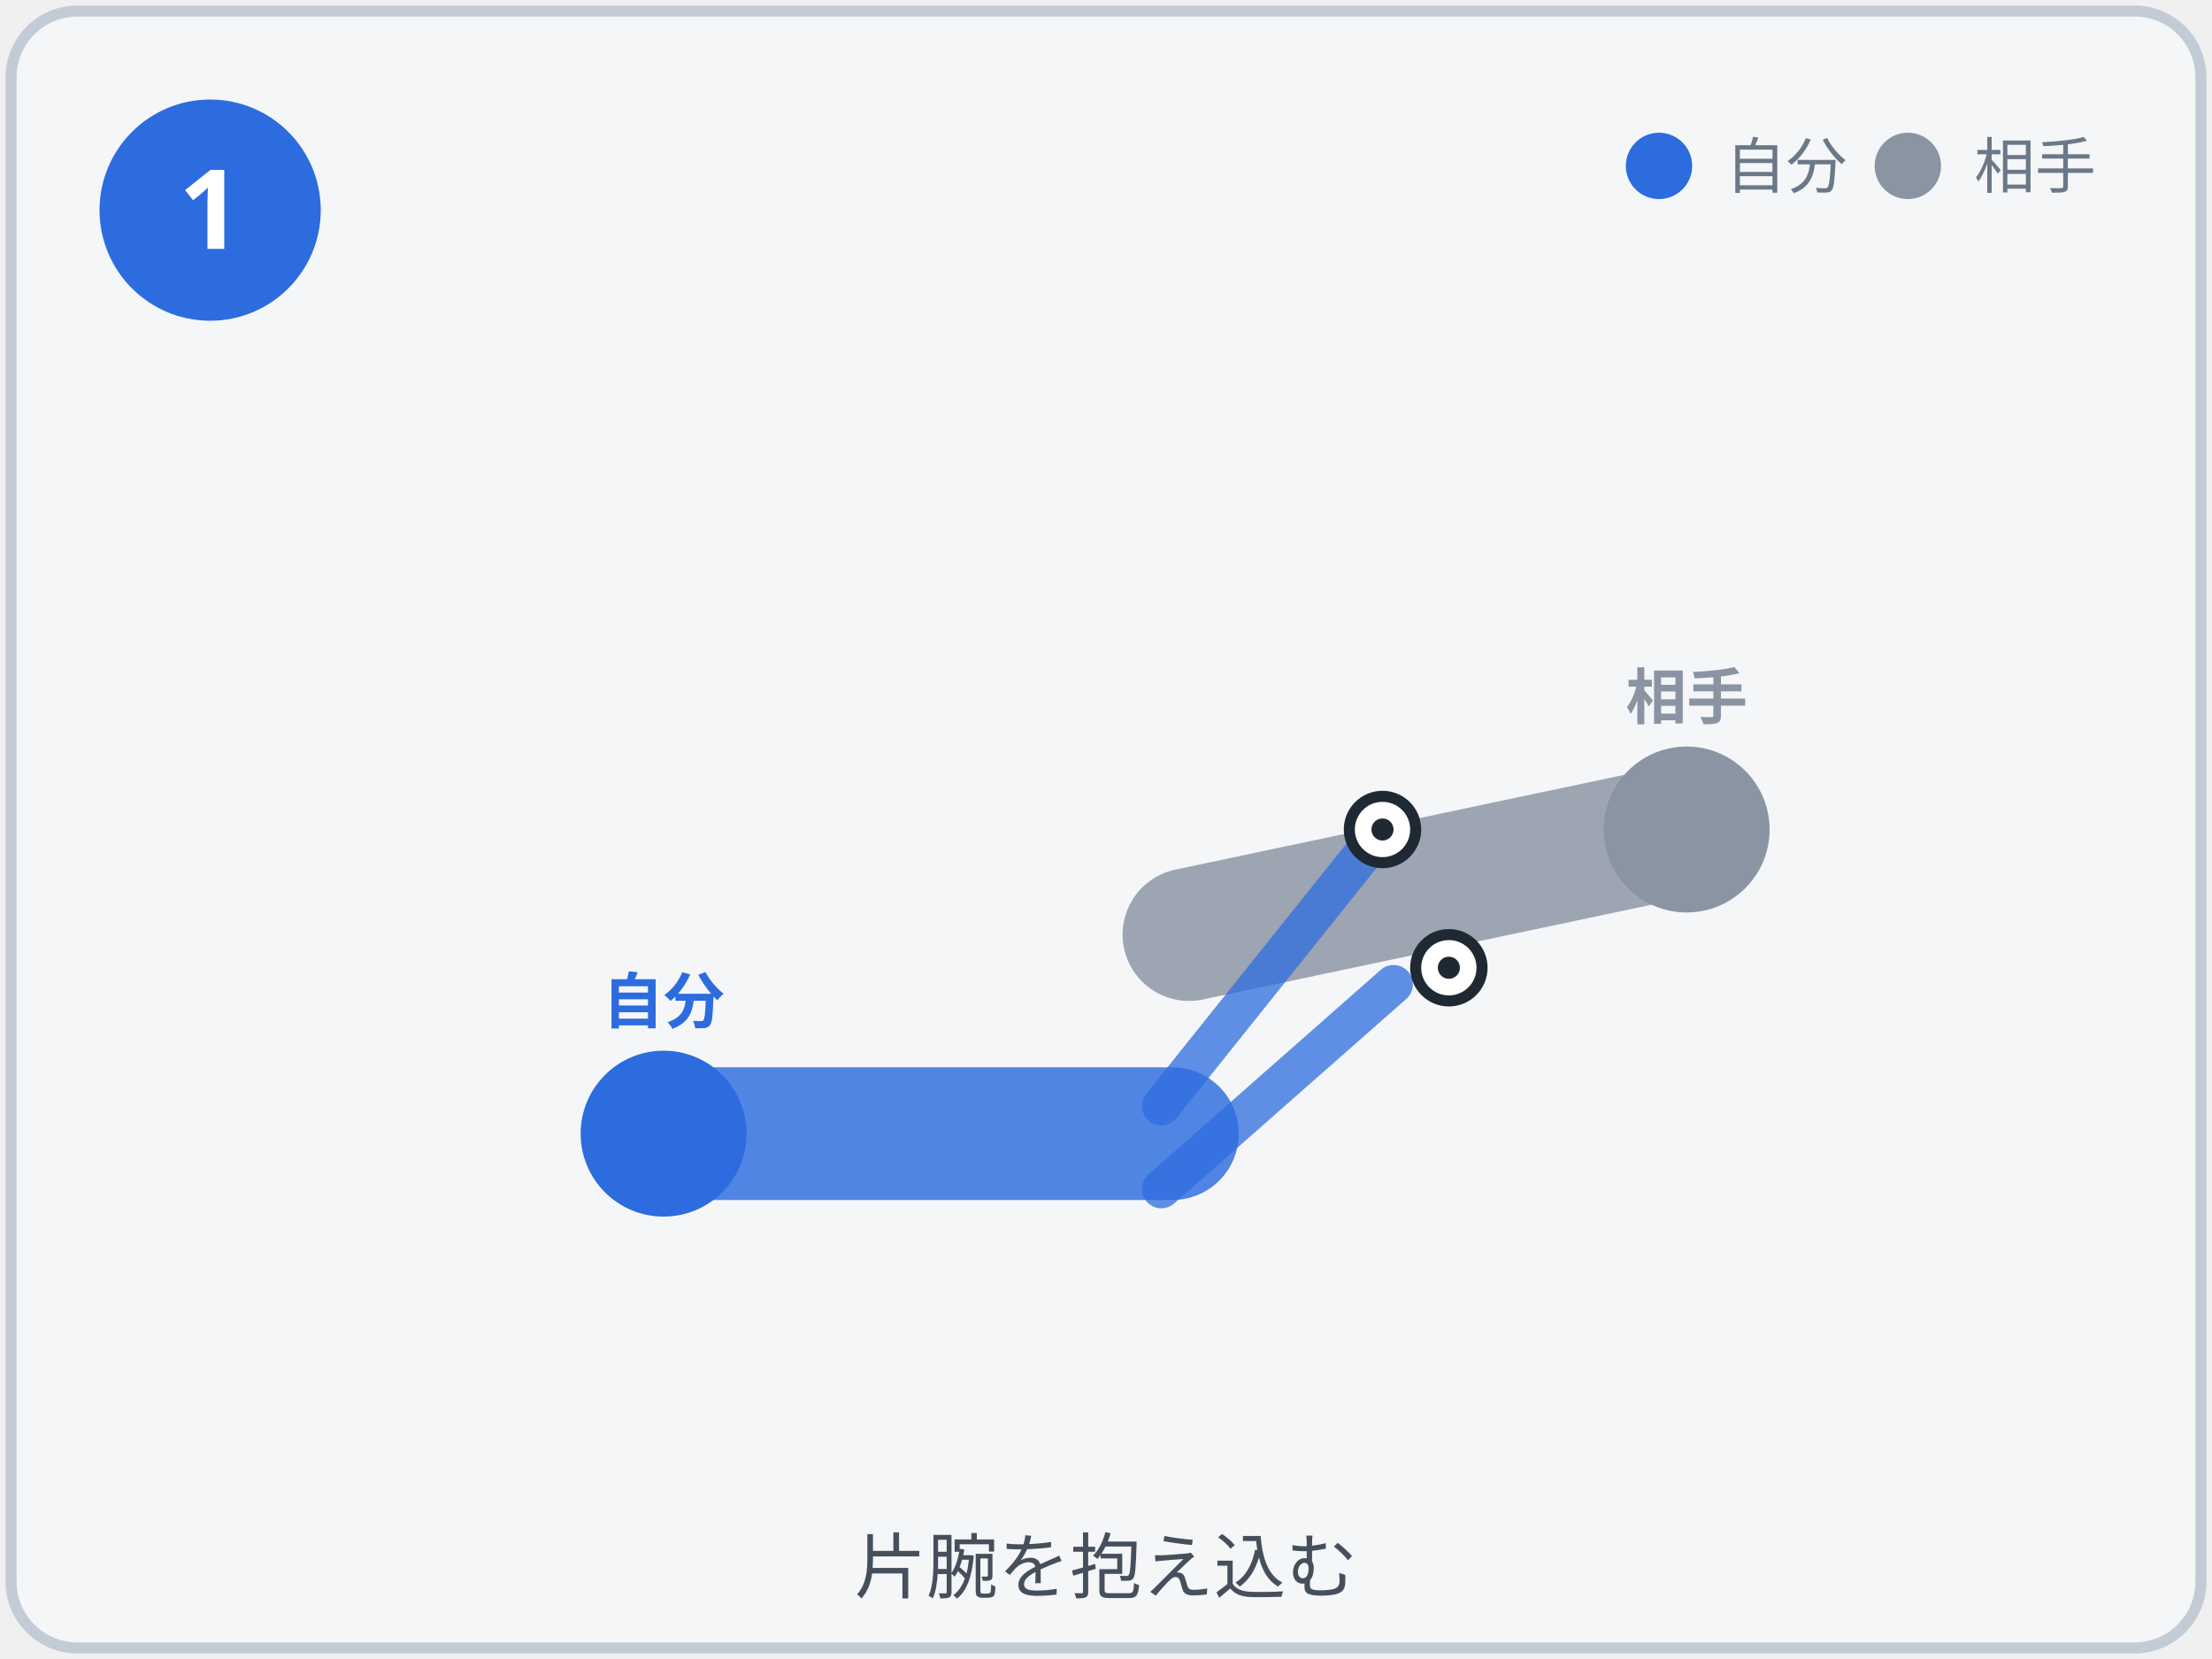
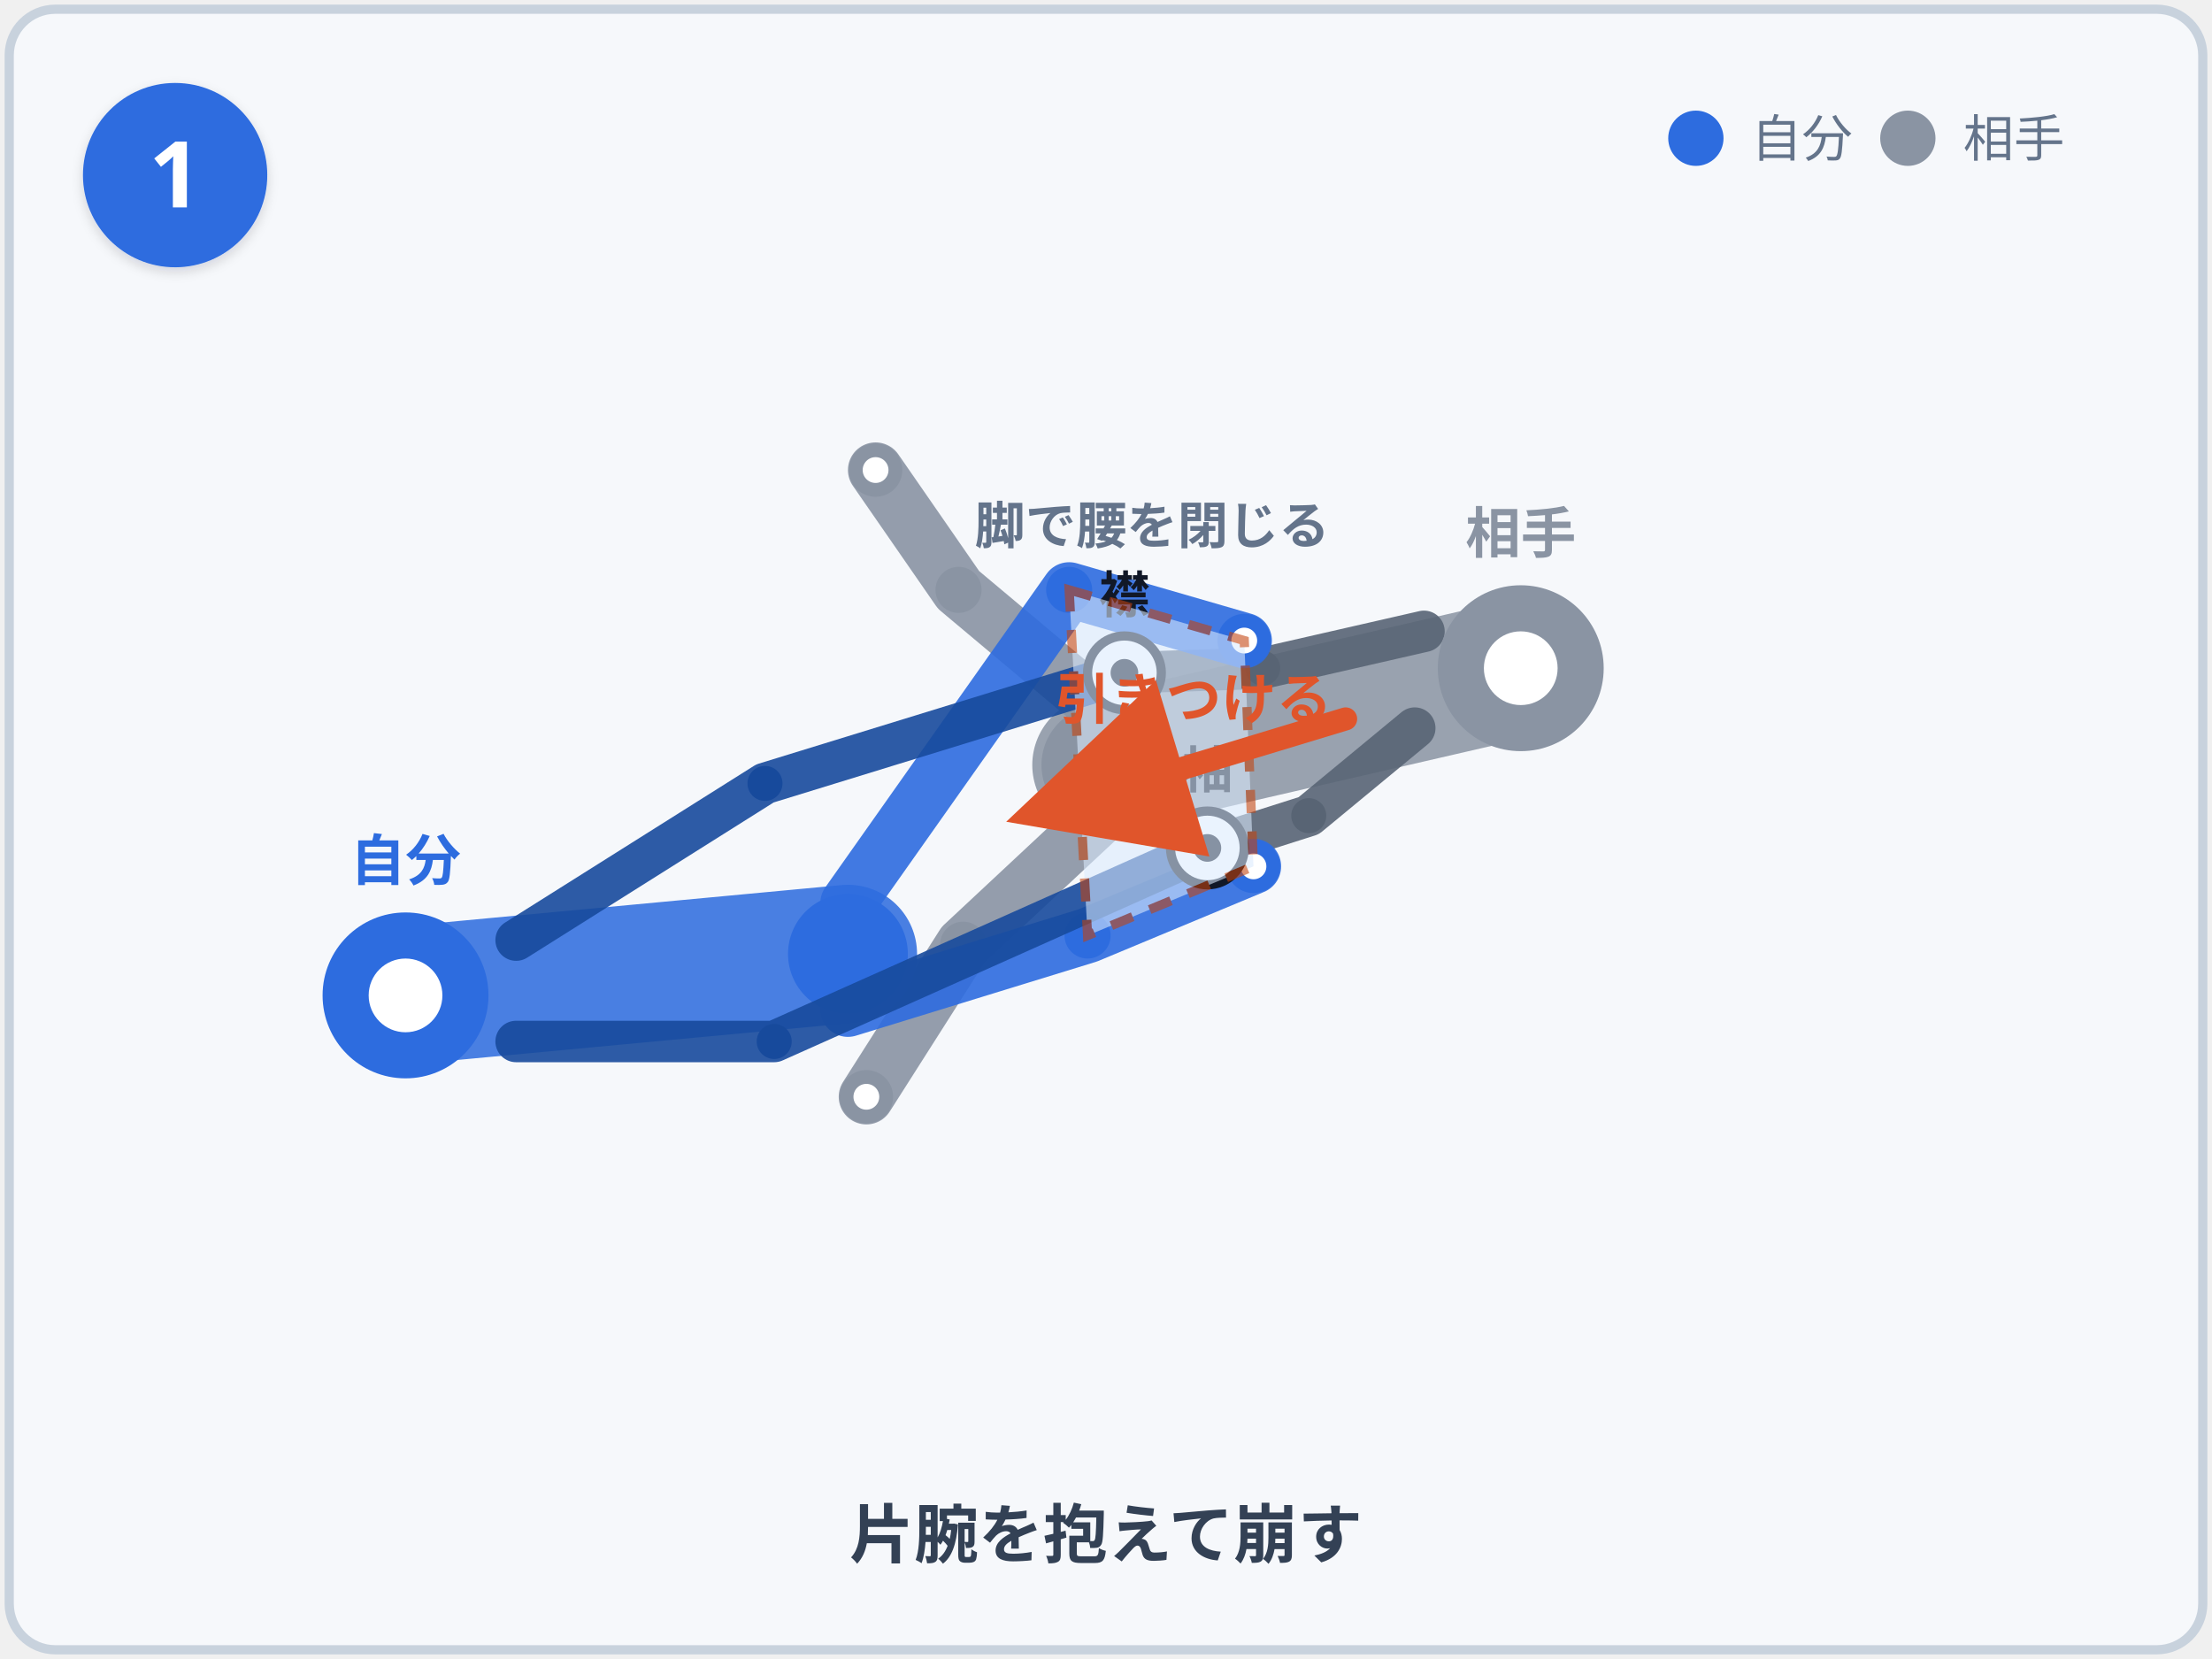
- <svg xmlns="http://www.w3.org/2000/svg" viewBox="0 0 400 300" role="img" aria-label="片腕を抱え込む">
+ <svg xmlns="http://www.w3.org/2000/svg" viewBox="0 0 480 360" role="img" aria-label="片腕を抱えて崩す">
  <defs>
-     <marker id="ah" viewBox="0 0 10 10" refX="8" refY="5" markerWidth="7" markerHeight="7" orient="auto-start-reverse">
+     <marker id="ah" viewBox="0 0 10 10" refX="8" refY="5" markerWidth="8" markerHeight="8" orient="auto-start-reverse">
      <path d="M0 0L10 5L0 10z" fill="#e0552b" />
    </marker>
+     <filter id="shadow" x="-10%" y="-10%" width="120%" height="120%">
+       <feDropShadow dx="0" dy="1" stdDeviation="1.2" flood-color="#0f172a" flood-opacity=".15" />
+     </filter>
  </defs>
-   <rect x="2" y="2" width="396" height="296" rx="12" fill="#f4f6f8" stroke="#c3ccd6" stroke-width="2" />
-   <circle cx="38" cy="38" r="20" fill="#2d6cdf" />
-   <text x="38" y="45" font-family="sans-serif" font-size="20" font-weight="bold" fill="#fff" text-anchor="middle">1</text>
+   <rect x="2" y="2" width="476" height="356" rx="10" fill="#f6f8fb" stroke="#c8d2dd" stroke-width="2" />
+   <g filter="url(#shadow)">
+     <circle cx="38" cy="38" r="20" fill="#2d6cdf" />
+     <text x="38" y="45" font-family="sans-serif" font-size="20" font-weight="bold" fill="#fff" text-anchor="middle">1</text>
+   </g>
  <g>
-     <circle cx="300" cy="30" r="6" fill="#2d6cdf" />
-     <text x="312" y="34" font-family="sans-serif" font-size="11" fill="#6b7888">自分</text>
-     <circle cx="345" cy="30" r="6" fill="#8a94a3" />
-     <text x="357" y="34" font-family="sans-serif" font-size="11" fill="#6b7888">相手</text>
+     <circle cx="368" cy="30" r="6" fill="#2d6cdf" />
+     <text x="380" y="34" font-family="sans-serif" font-size="11" fill="#64748b">自分</text>
+     <circle cx="414" cy="30" r="6" fill="#8a94a3" />
+     <text x="426" y="34" font-family="sans-serif" font-size="11" fill="#64748b">相手</text>
  </g>
-   <line x1="120" y1="205" x2="212" y2="205" stroke="#2d6cdf" stroke-width="24" stroke-linecap="round" opacity="0.82" />
-   <circle cx="120" cy="205" r="15" fill="#2d6cdf" />
-   <text x="120" y="185" font-family="sans-serif" font-size="11" font-weight="bold" fill="#2d6cdf" text-anchor="middle">自分</text>
-   <line x1="305" y1="150" x2="215" y2="169" stroke="#8a94a3" stroke-width="24" stroke-linecap="round" opacity="0.82" />
-   <circle cx="305" cy="150" r="15" fill="#8a94a3" />
-   <text x="305" y="130" font-family="sans-serif" font-size="11" font-weight="bold" fill="#8a94a3" text-anchor="middle">相手</text>
-   <line x1="210" y1="200" x2="250" y2="150" stroke="#2d6cdf" stroke-width="7" stroke-linecap="round" opacity="0.75" />
-   <line x1="210" y1="215" x2="252" y2="178" stroke="#2d6cdf" stroke-width="7" stroke-linecap="round" opacity="0.75" />
-   <circle cx="250" cy="150" r="6" fill="#fff" stroke="#1f2933" stroke-width="2" />
-   <circle cx="250" cy="150" r="2" fill="#1f2933" />
-   <circle cx="262" cy="175" r="6" fill="#fff" stroke="#1f2933" stroke-width="2" />
-   <circle cx="262" cy="175" r="2" fill="#1f2933" />
-   <text x="200" y="288" font-family="sans-serif" font-size="13" fill="#46505c" text-anchor="middle">片腕を抱え込む</text>
+   <polyline points="239.0,154.0 208.0,128.0 190.0,102.0" fill="none" stroke="#8a94a3" stroke-width="12" stroke-linecap="round" stroke-linejoin="round" opacity="0.9" />
+   <circle cx="208.0" cy="128.0" r="5.0" fill="#8a94a3" stroke="none" stroke-width="0" />
+   <circle cx="190.0" cy="102.0" r="4.3" fill="#fff" stroke="#8a94a3" stroke-width="3" />
+   <polyline points="239.0,177.0 209.0,205.0 188.0,238.0" fill="none" stroke="#8a94a3" stroke-width="12" stroke-linecap="round" stroke-linejoin="round" opacity="0.9" />
+   <circle cx="209.0" cy="205.0" r="5.0" fill="#8a94a3" stroke="none" stroke-width="0" />
+   <circle cx="188.0" cy="238.0" r="4.3" fill="#fff" stroke="#8a94a3" stroke-width="3" />
+   <polyline points="330.0,145.0 239.0,166.0" fill="none" stroke="#8a94a3" stroke-width="30" stroke-linecap="round" stroke-linejoin="round" opacity="0.86" />
+   <circle cx="239.0" cy="166.0" r="13.0" fill="#8a94a3" stroke="none" stroke-width="0" />
+   <polyline points="309.0,137.0 274.0,145.0 244.0,146.0" fill="none" stroke="#586474" stroke-width="9" stroke-linecap="round" stroke-linejoin="round" opacity="0.9" />
+   <circle cx="274.0" cy="145.0" r="3.8" fill="#586474" stroke="none" stroke-width="0" />
+   <circle cx="244.0" cy="146.0" r="3.2" fill="#fff" stroke="#586474" stroke-width="3" />
+   <polyline points="307.0,158.0 284.0,177.0 262.0,184.0" fill="none" stroke="#586474" stroke-width="9" stroke-linecap="round" stroke-linejoin="round" opacity="0.9" />
+   <circle cx="284.0" cy="177.0" r="3.8" fill="#586474" stroke="none" stroke-width="0" />
+   <circle cx="262.0" cy="184.0" r="3.2" fill="#fff" stroke="#586474" stroke-width="3" />
+   <circle cx="330.0" cy="145.0" r="18.0" fill="#8a94a3" stroke="none" stroke-width="0" />
+   <circle cx="330.0" cy="145.0" r="8.0" fill="#ffffff" stroke="none" stroke-width="0" />
+   <text x="330.0" y="120.0" font-family="sans-serif" font-size="12" font-weight="700" fill="#8a94a3" text-anchor="middle">相手</text>
+   <polyline points="184.0,196.0 232.0,128.0 270.0,139.0" fill="none" stroke="#2d6cdf" stroke-width="12" stroke-linecap="round" stroke-linejoin="round" opacity="0.9" />
+   <circle cx="232.0" cy="128.0" r="5.0" fill="#2d6cdf" stroke="none" stroke-width="0" />
+   <circle cx="270.0" cy="139.0" r="4.3" fill="#fff" stroke="#2d6cdf" stroke-width="3" />
+   <polyline points="184.0,219.0 236.0,203.0 272.0,188.0" fill="none" stroke="#2d6cdf" stroke-width="12" stroke-linecap="round" stroke-linejoin="round" opacity="0.9" />
+   <circle cx="236.0" cy="203.0" r="5.0" fill="#2d6cdf" stroke="none" stroke-width="0" />
+   <circle cx="272.0" cy="188.0" r="4.3" fill="#fff" stroke="#2d6cdf" stroke-width="3" />
+   <polyline points="88.0,216.0 184.0,207.0" fill="none" stroke="#2d6cdf" stroke-width="30" stroke-linecap="round" stroke-linejoin="round" opacity="0.86" />
+   <circle cx="184.0" cy="207.0" r="13.0" fill="#2d6cdf" stroke="none" stroke-width="0" />
+   <polyline points="112.0,204.0 166.0,170.0 244.0,146.0" fill="none" stroke="#174a9c" stroke-width="9" stroke-linecap="round" stroke-linejoin="round" opacity="0.9" />
+   <circle cx="166.0" cy="170.0" r="3.8" fill="#174a9c" stroke="none" stroke-width="0" />
+   <circle cx="244.0" cy="146.0" r="3.2" fill="#fff" stroke="#174a9c" stroke-width="3" />
+   <polyline points="112.0,226.0 168.0,226.0 262.0,184.0" fill="none" stroke="#174a9c" stroke-width="9" stroke-linecap="round" stroke-linejoin="round" opacity="0.9" />
+   <circle cx="168.0" cy="226.0" r="3.8" fill="#174a9c" stroke="none" stroke-width="0" />
+   <circle cx="262.0" cy="184.0" r="3.2" fill="#fff" stroke="#174a9c" stroke-width="3" />
+   <circle cx="88.0" cy="216.0" r="18.0" fill="#2d6cdf" stroke="none" stroke-width="0" />
+   <circle cx="88.0" cy="216.0" r="8.0" fill="#ffffff" stroke="none" stroke-width="0" />
+   <text x="88.0" y="191.0" font-family="sans-serif" font-size="12" font-weight="700" fill="#2d6cdf" text-anchor="middle">自分</text>
+   <circle cx="244.0" cy="146.0" r="8.0" fill="#fff" stroke="#111827" stroke-width="2" />
+   <circle cx="244.0" cy="146.0" r="3.0" fill="#111827" stroke="none" stroke-width="0" />
+   <text x="244.0" y="133.0" font-family="sans-serif" font-size="11" font-weight="700" fill="#111827" text-anchor="middle">襟</text>
+   <circle cx="262.0" cy="184.0" r="8.0" fill="#fff" stroke="#111827" stroke-width="2" />
+   <circle cx="262.0" cy="184.0" r="3.0" fill="#111827" stroke="none" stroke-width="0" />
+   <text x="262.0" y="171.0" font-family="sans-serif" font-size="11" font-weight="700" fill="#111827" text-anchor="middle">袖</text>
+   <polygon points="232.0,128.0 270.0,139.0 272.0,188.0 236.0,203.0" fill="#dbeafe" opacity="0.58" stroke="#c2410c" stroke-width="2" stroke-dasharray="5 4" />
+   <text x="250.0" y="118.0" font-family="sans-serif" font-size="11" font-weight="700" fill="#64748b" text-anchor="middle">脚で腰を閉じる</text>
+   <line x1="292.0" y1="156.0" x2="226.0" y2="176.0" stroke="#e0552b" stroke-width="5" stroke-linecap="round" marker-end="url(#ah)" />
+   <text x="259.0" y="156.0" font-family="sans-serif" font-size="12" font-weight="700" fill="#e0552b" text-anchor="middle">引きつける</text>
+   <text x="240" y="338" font-family="sans-serif" font-size="14" font-weight="700" fill="#334155" text-anchor="middle">片腕を抱えて崩す</text>
</svg>
